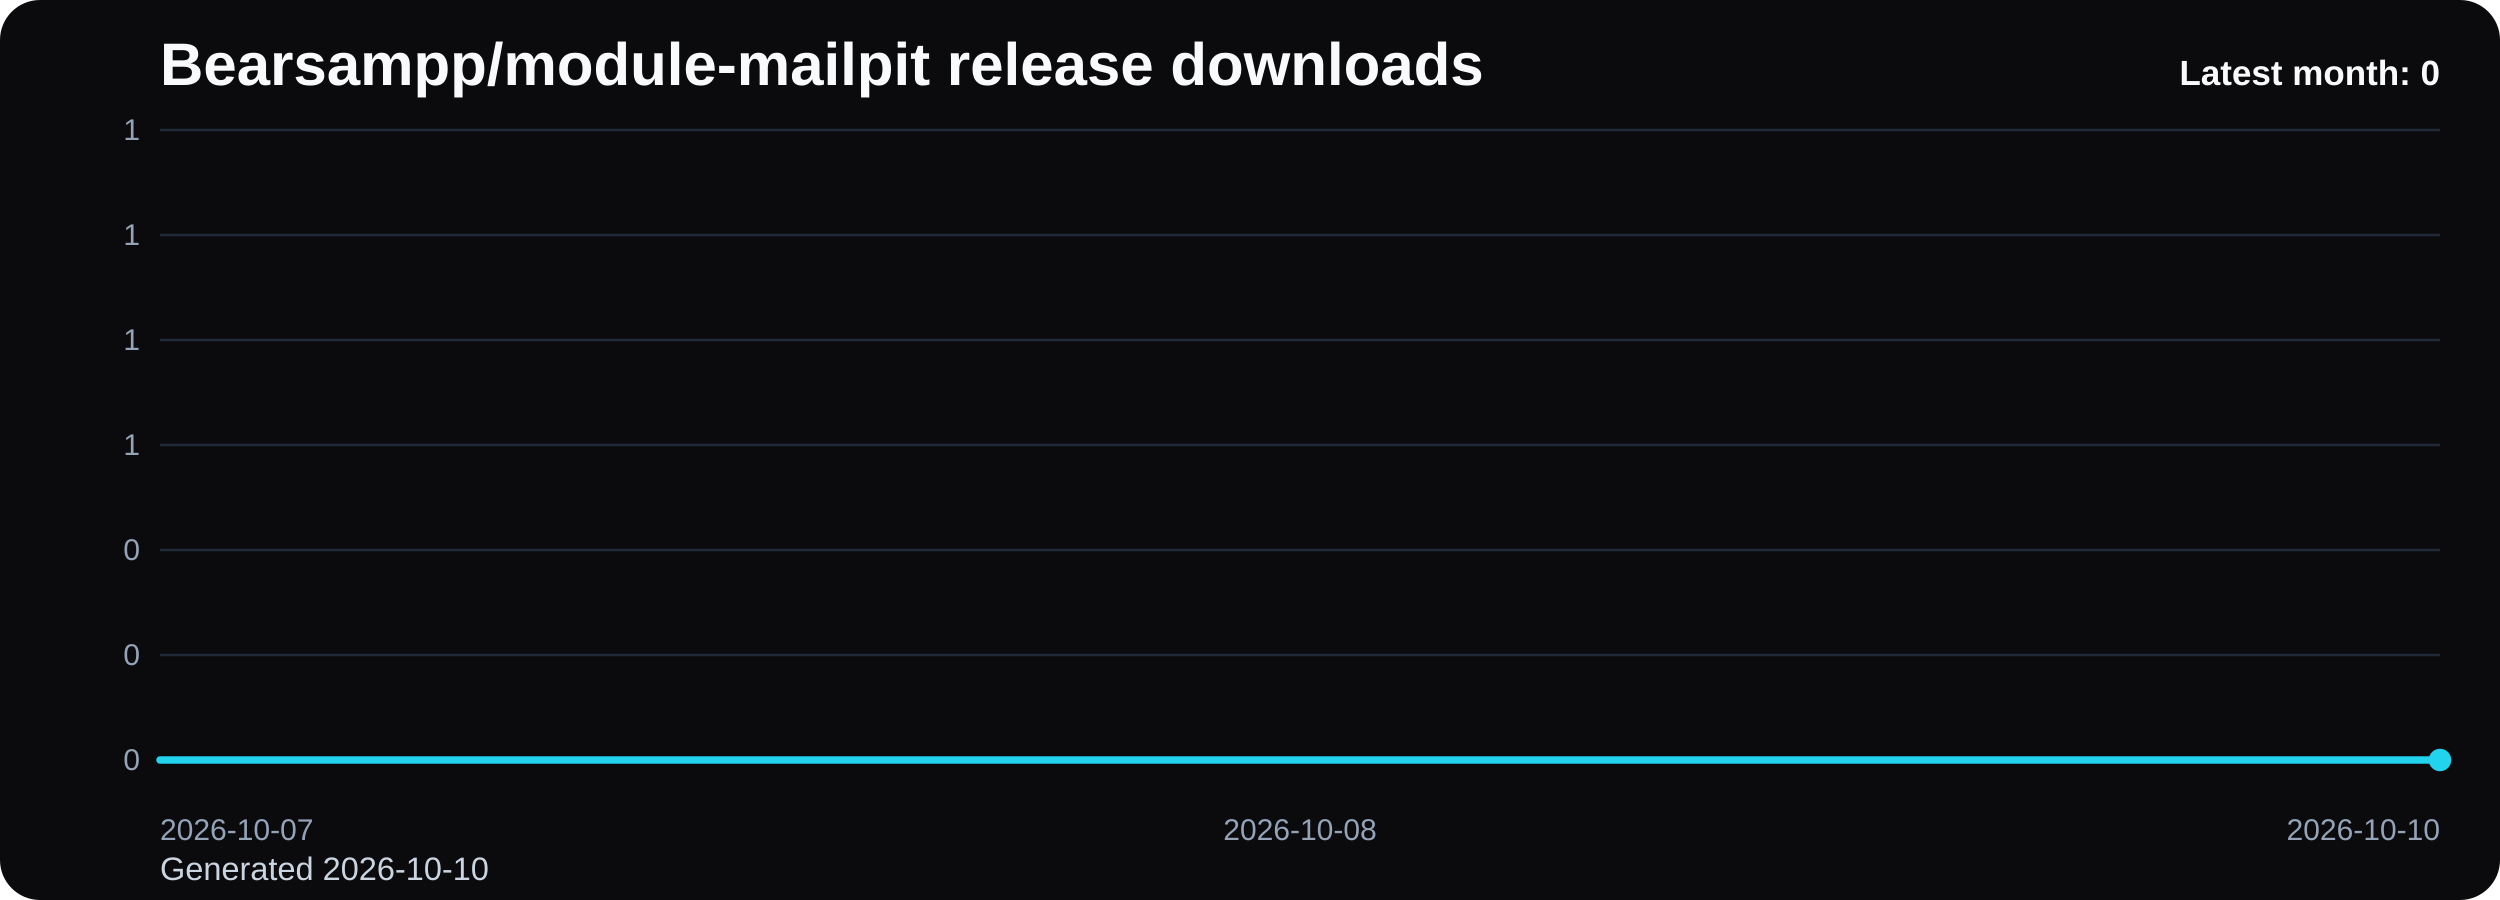
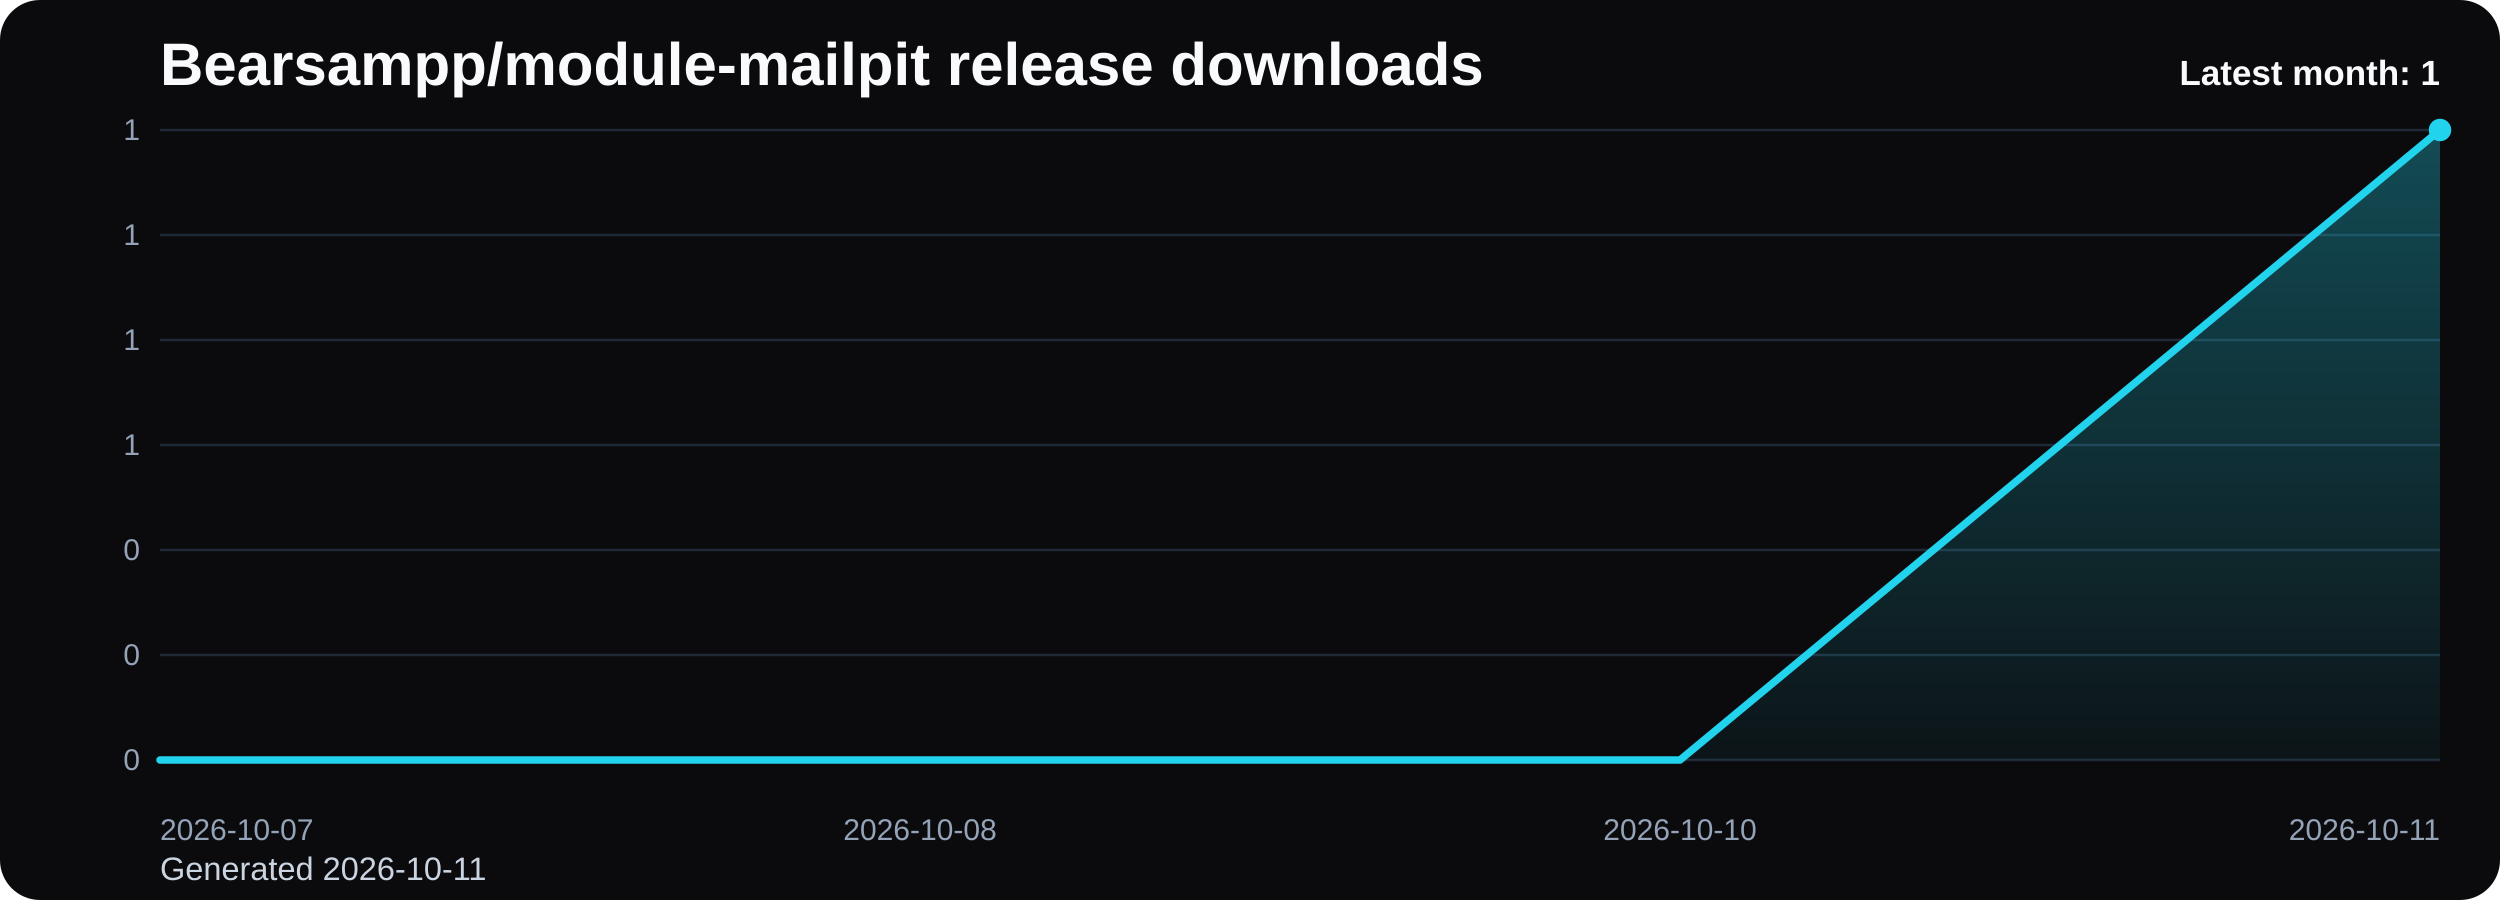
<svg xmlns="http://www.w3.org/2000/svg" viewBox="0 0 1000 360" role="img" aria-label="Bearsampp/module-mailpit release downloads chart">
  <defs>
    <linearGradient id="fill-monthly-black" x1="0" y1="0" x2="0" y2="1">
      <stop offset="0%" stop-color="#22d3ee" stop-opacity="0.32" />
      <stop offset="100%" stop-color="#22d3ee" stop-opacity="0.05" />
    </linearGradient>
    <style>
      .bg { fill: #0b0b0d; }
      .title { font: 700 24px Arial, sans-serif; fill: #f8fafc; }
      .sub { font: 400 13px Arial, sans-serif; fill: #cbd5e1; }
      .grid { stroke: #1f2937; stroke-width: 1; }
      .axis { font: 400 12px Arial, sans-serif; fill: #94a3b8; }
      .line { fill: none; stroke: #22d3ee; stroke-width: 3; stroke-linecap: round; stroke-linejoin: round; }
      .dot { fill: #22d3ee; }
      .value { font: 600 11px Arial, sans-serif; fill: #cbd5e1; }
      .latest { font: 700 14px Arial, sans-serif; fill: #f8fafc; }
    </style>
  </defs>
  <rect class="bg" x="0" y="0" width="1000" height="360" rx="16" />
  <text class="title" x="64" y="34">Bearsampp/module-mailpit release downloads</text>
-   <text class="sub" x="64" y="352">Generated 2026-10-10</text>
+   <text class="sub" x="64" y="352">Generated 2026-10-11</text>
  <line x1="64" y1="52.00" x2="976" y2="52.00" class="grid" />
  <text x="56" y="56.00" text-anchor="end" class="axis">1</text>
  <line x1="64" y1="94.00" x2="976" y2="94.00" class="grid" />
  <text x="56" y="98.00" text-anchor="end" class="axis">1</text>
  <line x1="64" y1="136.00" x2="976" y2="136.00" class="grid" />
  <text x="56" y="140.00" text-anchor="end" class="axis">1</text>
  <line x1="64" y1="178.00" x2="976" y2="178.00" class="grid" />
  <text x="56" y="182.00" text-anchor="end" class="axis">1</text>
  <line x1="64" y1="220.00" x2="976" y2="220.00" class="grid" />
  <text x="56" y="224.00" text-anchor="end" class="axis">0</text>
  <line x1="64" y1="262.00" x2="976" y2="262.00" class="grid" />
  <text x="56" y="266.00" text-anchor="end" class="axis">0</text>
  <line x1="64" y1="304.00" x2="976" y2="304.00" class="grid" />
  <text x="56" y="308.00" text-anchor="end" class="axis">0</text>
-   <path d="M 64.00 304 L 64.00 304.00 L 520.00 304.00 L 976.00 304.00 L 976.00 304 Z" fill="url(#fill-monthly-black)" />
-   <polyline class="line" points="64.00,304.00 520.00,304.00 976.00,304.00" />
-   <circle class="dot" cx="976.00" cy="304.00" r="4.5" />
+   <path d="M 64.00 304 L 64.00 304.00 L 368.00 304.00 L 672.00 304.00 L 976.00 52.00 L 976.00 304 Z" fill="url(#fill-monthly-black)" />
+   <polyline class="line" points="64.00,304.00 368.00,304.00 672.00,304.00 976.00,52.00" />
+   <circle class="dot" cx="976.00" cy="52.00" r="4.5" />
  <text class="axis" x="64.00" y="336" text-anchor="start">2026-10-07</text>
-   <text class="axis" x="520.00" y="336" text-anchor="middle">2026-10-08</text>
-   <text class="axis" x="976.00" y="336" text-anchor="end">2026-10-10</text>
-   <text class="latest" x="976" y="34" text-anchor="end">Latest month: 0</text>
+   <text class="axis" x="368.00" y="336" text-anchor="middle">2026-10-08</text>
+   <text class="axis" x="672.00" y="336" text-anchor="middle">2026-10-10</text>
+   <text class="axis" x="976.00" y="336" text-anchor="end">2026-10-11</text>
+   <text class="latest" x="976" y="34" text-anchor="end">Latest month: 1</text>
</svg>
